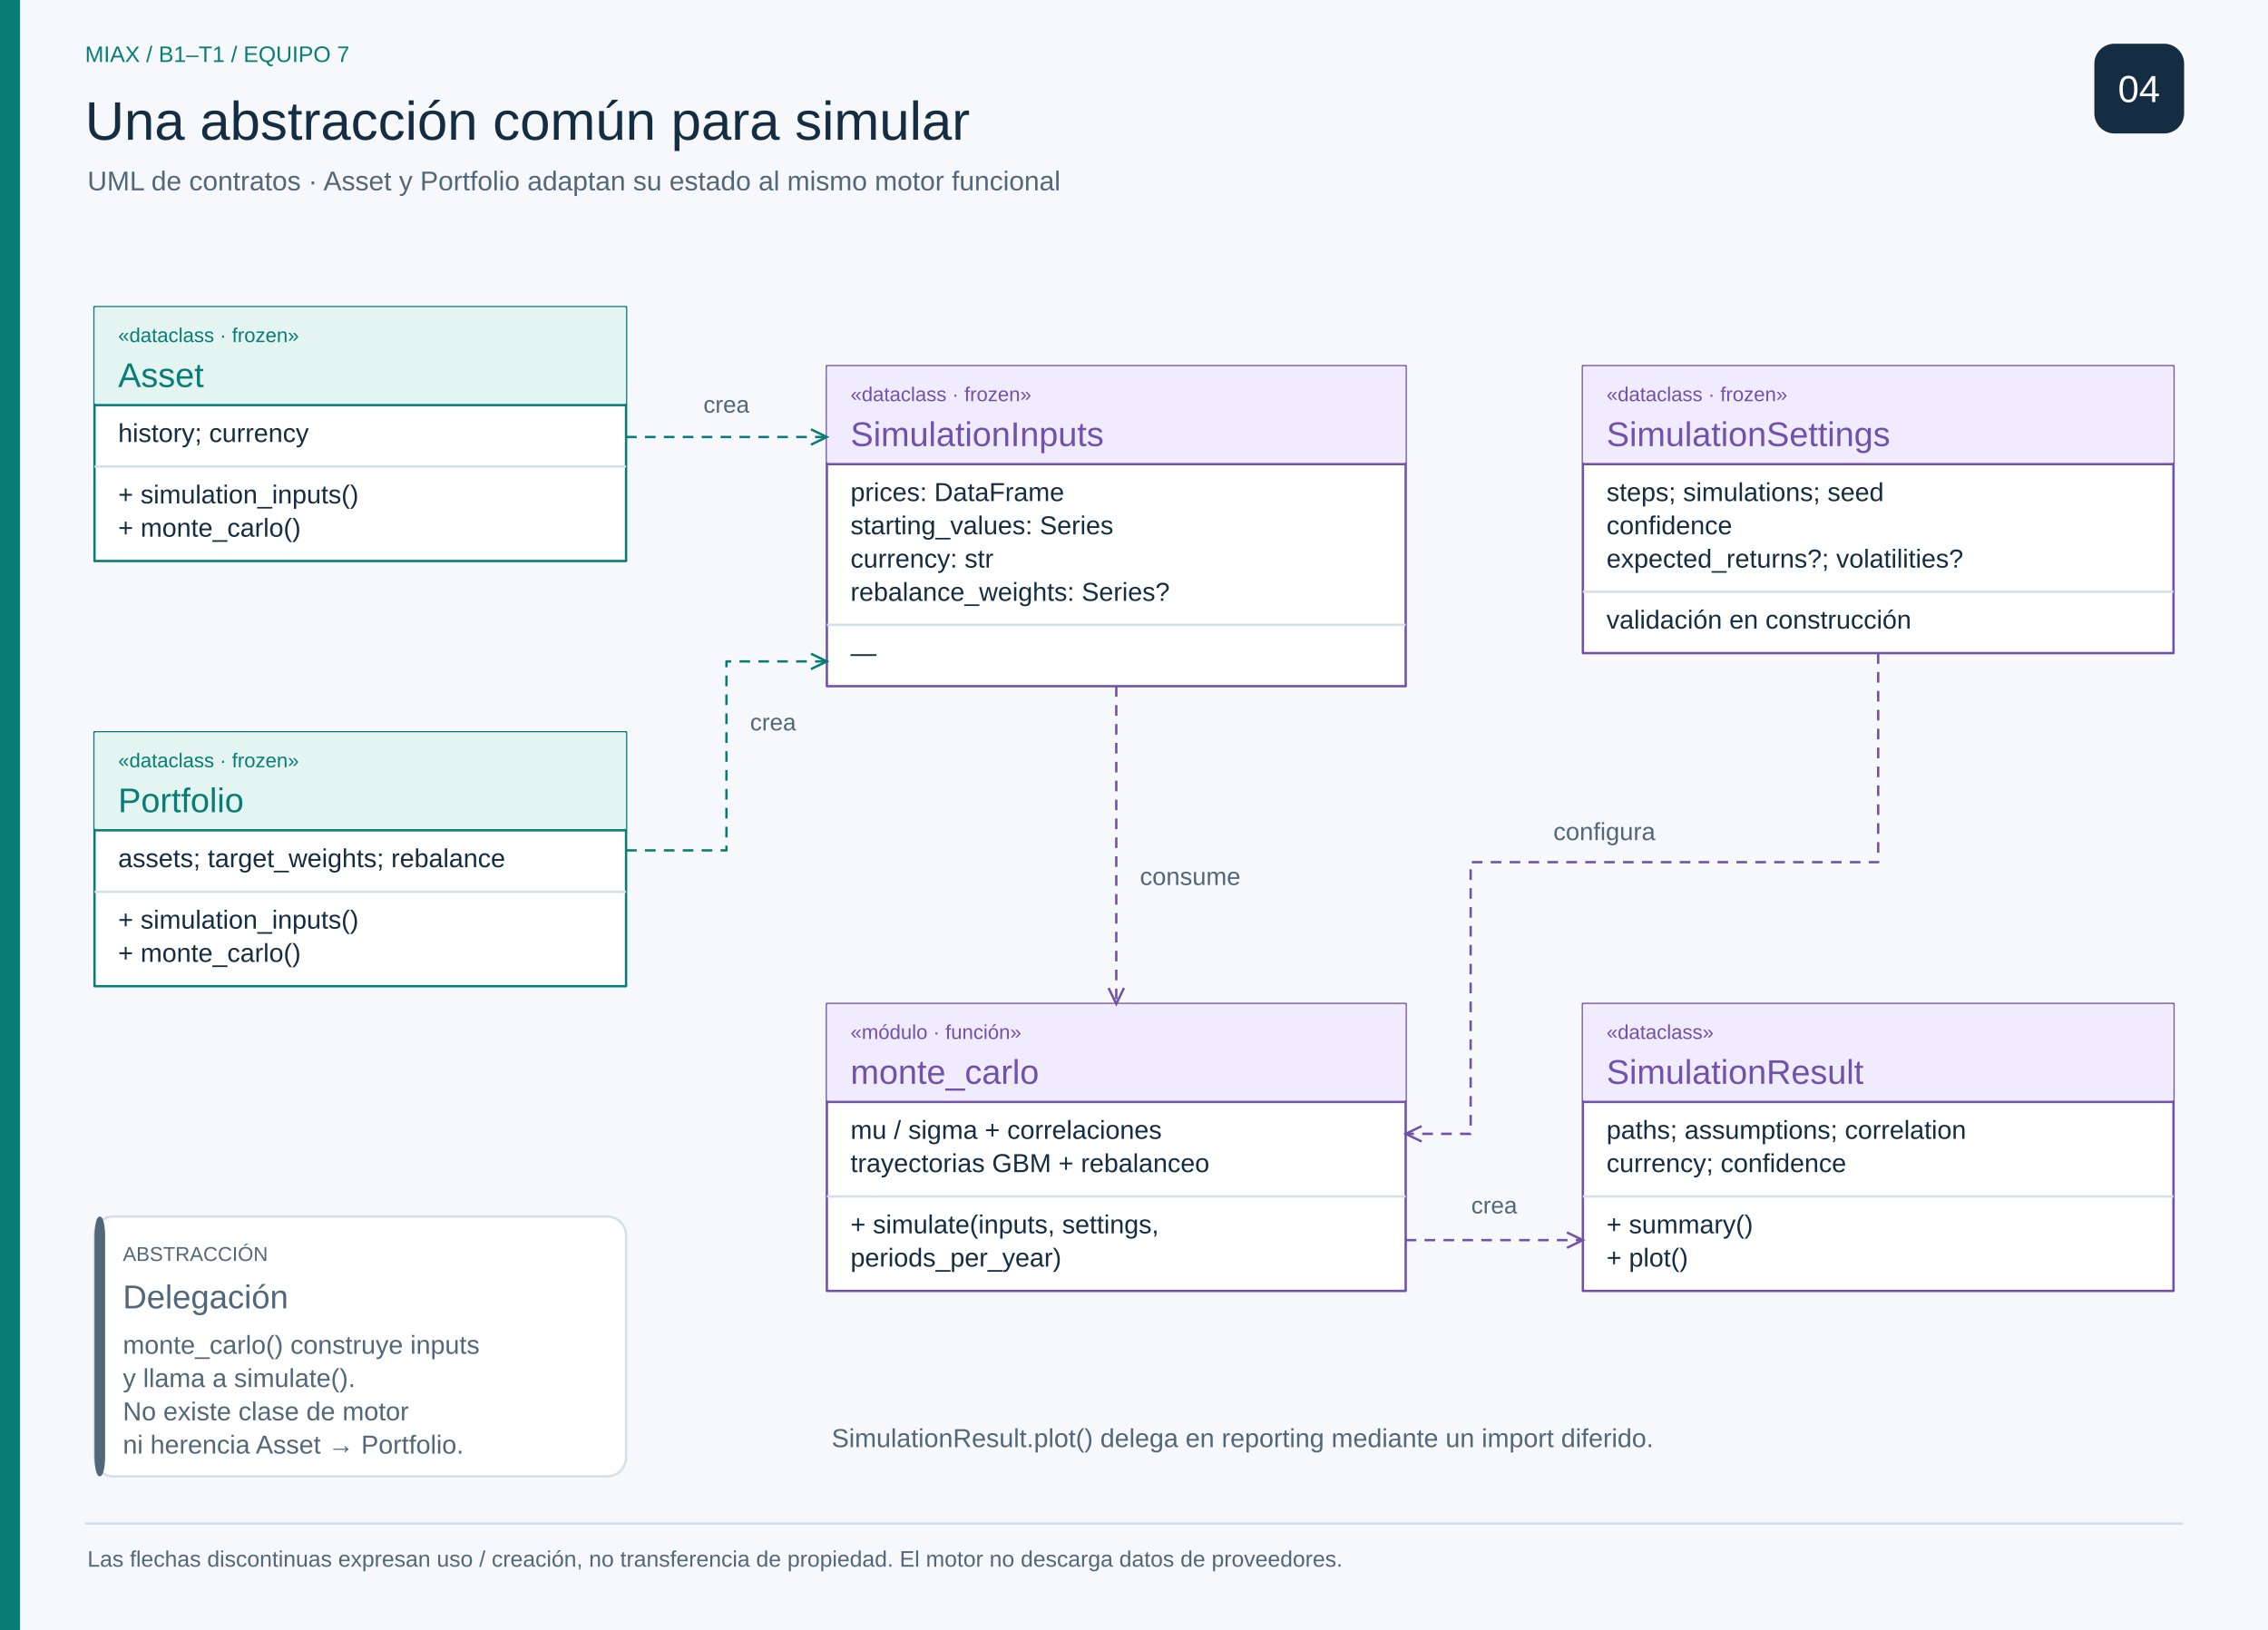
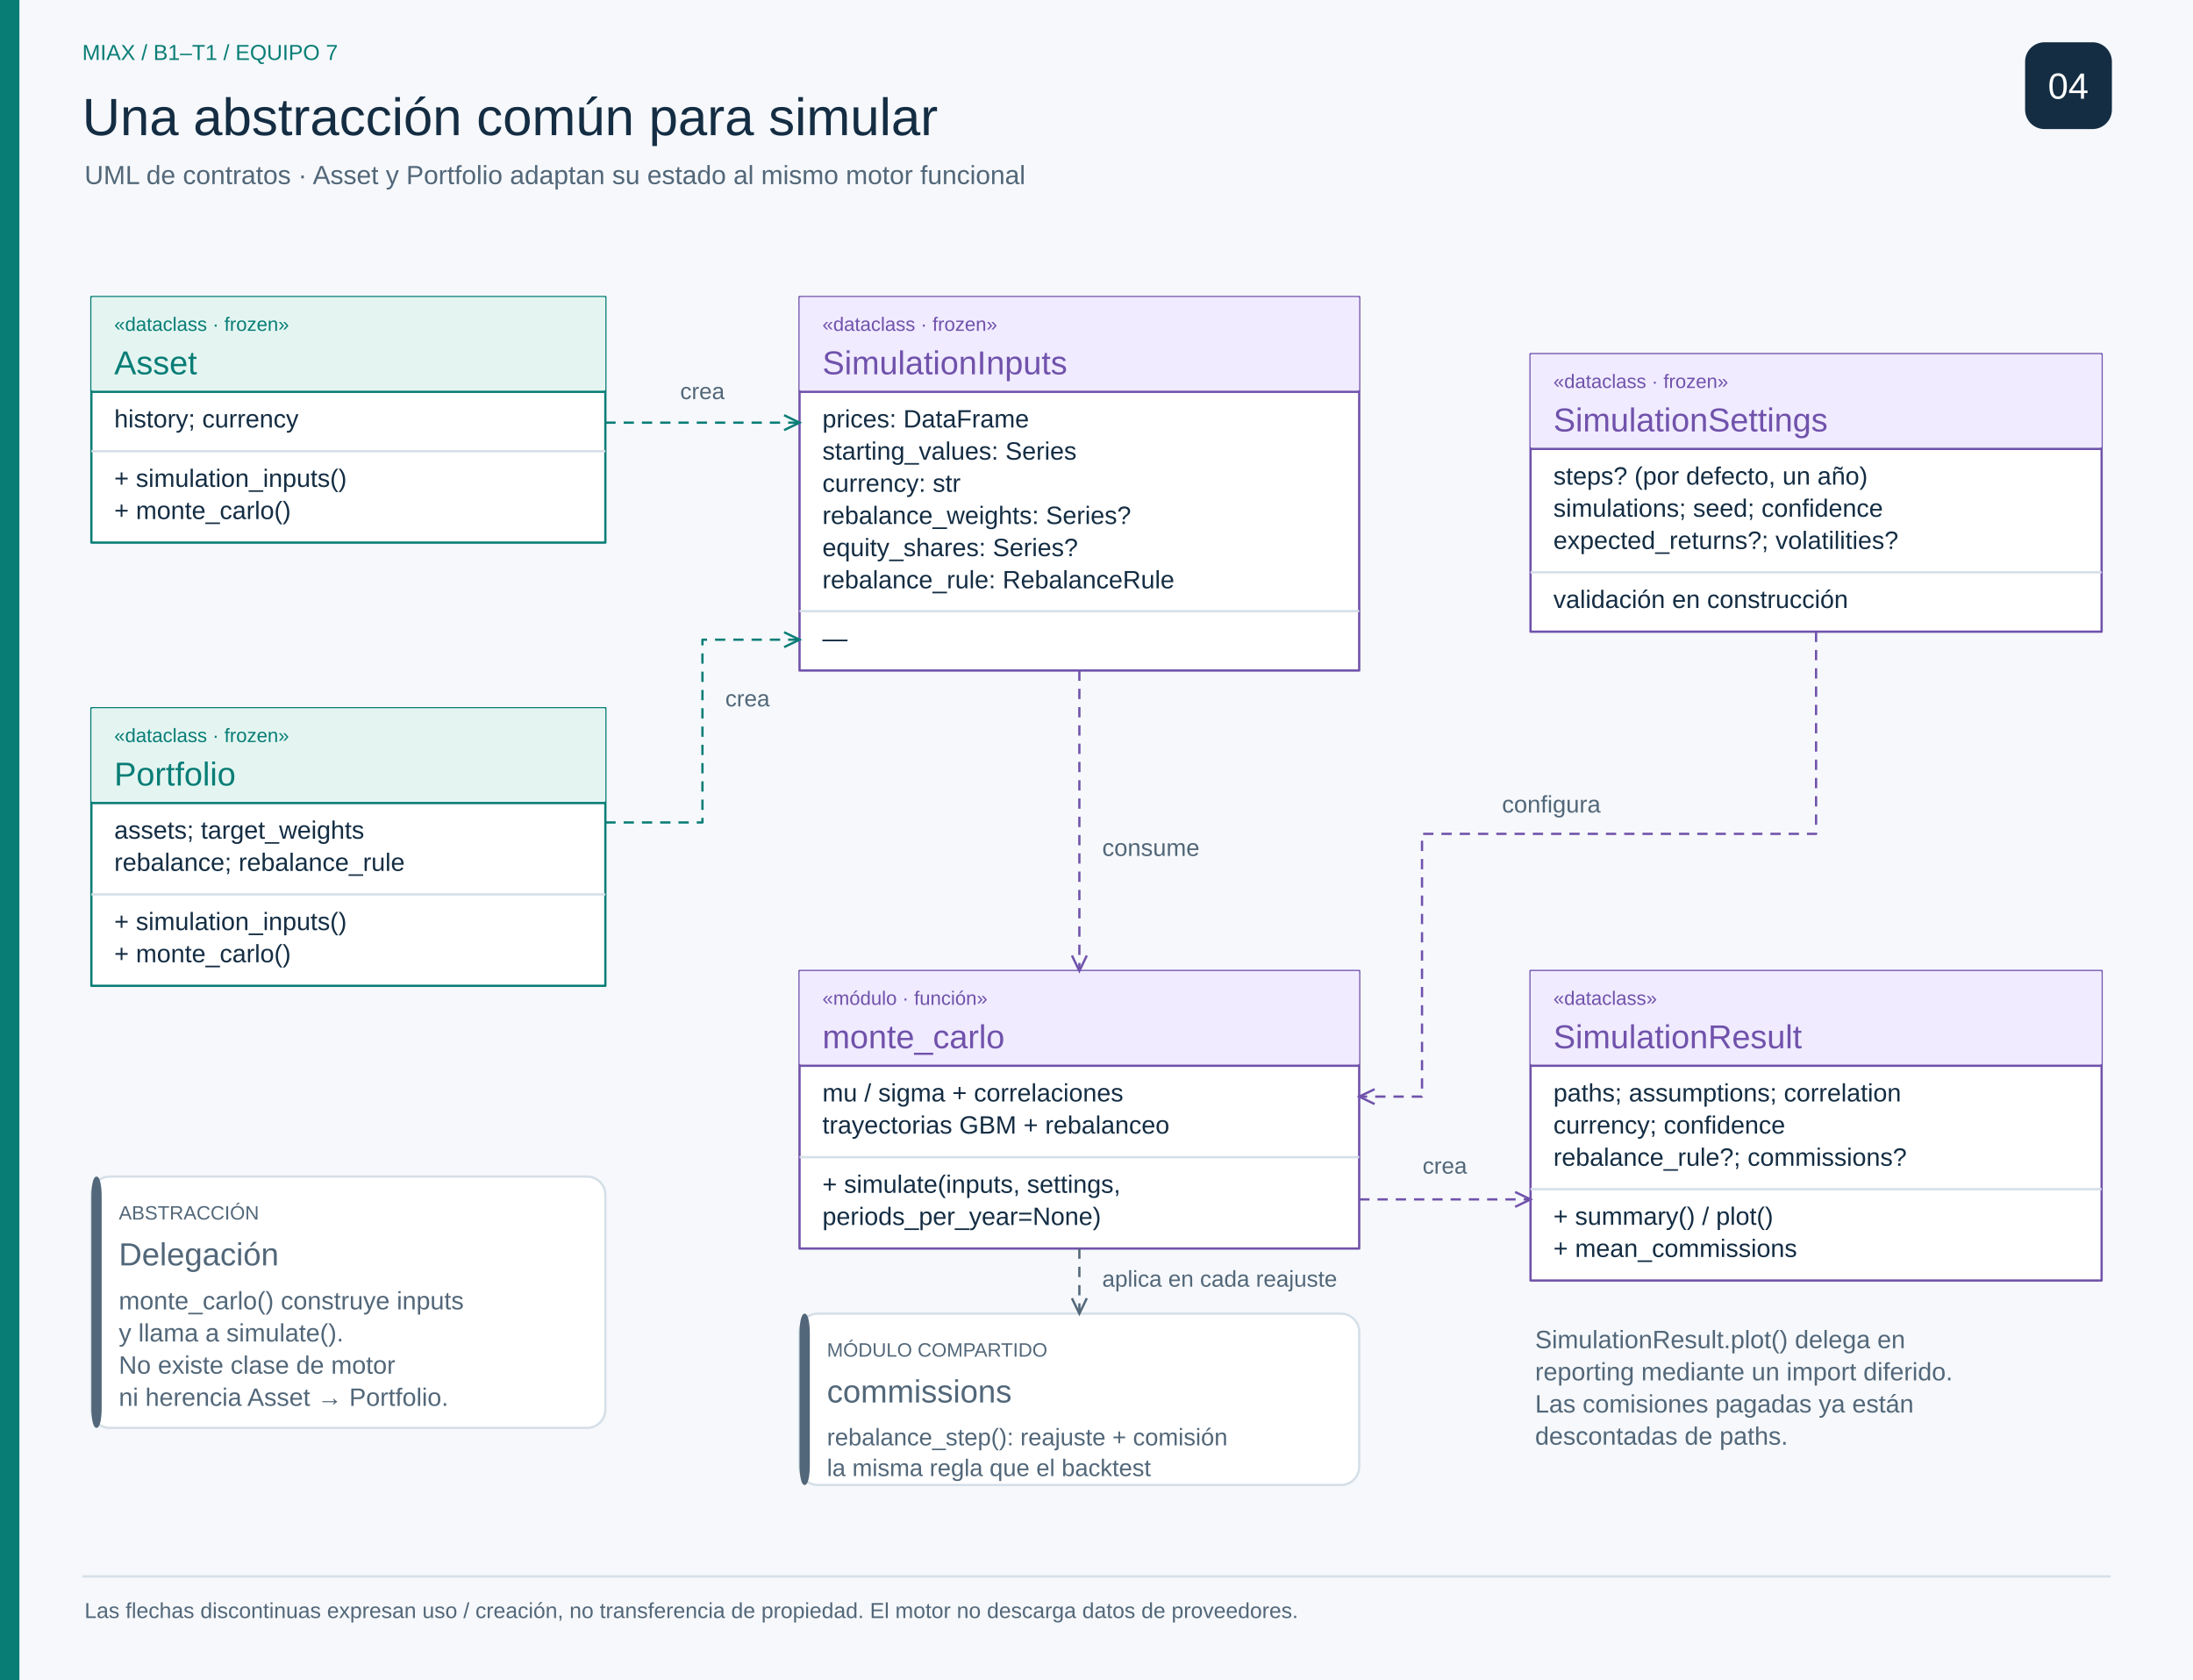
- <svg xmlns="http://www.w3.org/2000/svg" width="1920" height="1380" viewBox="0 0 1920 1380" role="img">
-   <rect x="0" y="0" width="1920" height="1380" rx="0" fill="#F6F8FB" stroke="#F6F8FB" stroke-width="2" stroke-linejoin="round" />
-   <rect x="0" y="0" width="16" height="1380" rx="0" fill="#087D76" stroke="#087D76" stroke-width="2" stroke-linejoin="round" />
+ <svg xmlns="http://www.w3.org/2000/svg" width="1920" height="1470" viewBox="0 0 1920 1470" role="img">
+   <rect x="0" y="0" width="1920" height="1470" rx="0" fill="#F6F8FB" stroke="#F6F8FB" stroke-width="2" stroke-linejoin="round" />
+   <rect x="0" y="0" width="16" height="1470" rx="0" fill="#087D76" stroke="#087D76" stroke-width="2" stroke-linejoin="round" />
  <text x="72" y="52.48" font-family="Arial, Helvetica, sans-serif" font-size="19" fill="#087D76">MIAX  /  B1–T1  /  EQUIPO 7</text>
  <text x="72" y="118.32" font-family="Arial, Helvetica, sans-serif" font-size="46" fill="#142D43">Una abstracción común para simular</text>
  <text x="74" y="161.16" font-family="Arial, Helvetica, sans-serif" font-size="23" fill="#526779">UML de contratos · Asset y Portfolio adaptan su estado al mismo motor funcional</text>
  <rect x="1774" y="38" width="74" height="74" rx="16" fill="#142D43" stroke="#142D43" stroke-width="2" stroke-linejoin="round" />
  <text x="1793.0" y="86.44" font-family="Arial, Helvetica, sans-serif" font-size="32" fill="#FFFFFF">04</text>
  <rect x="80" y="260" width="450" height="215" rx="0" fill="#FFFFFF" stroke="#087D76" stroke-width="2" stroke-linejoin="round" />
  <rect x="81" y="261" width="448" height="80" rx="0" fill="#E4F5F1" stroke="#E4F5F1" stroke-width="2" stroke-linejoin="round" />
  <text x="100" y="289.64" font-family="Arial, Helvetica, sans-serif" font-size="17" fill="#087D76">«dataclass · frozen»</text>
  <text x="100" y="327.68" font-family="Arial, Helvetica, sans-serif" font-size="29" fill="#087D76">Asset</text>
  <polyline points="80,343 530,343" fill="none" stroke="#087D76" stroke-width="2" stroke-linejoin="round" />
  <polyline points="80,395 530,395" fill="none" stroke="#D5DFE7" stroke-width="2" stroke-linejoin="round" />
  <text x="100" y="374.24" font-family="Arial, Helvetica, sans-serif" font-size="22" fill="#142D43">history; currency</text>
  <text x="100" y="426.24" font-family="Arial, Helvetica, sans-serif" font-size="22" fill="#142D43">+ simulation_inputs()</text>
  <text x="100" y="454.4" font-family="Arial, Helvetica, sans-serif" font-size="22" fill="#142D43">+ monte_carlo()</text>
-   <rect x="80" y="620" width="450" height="215" rx="0" fill="#FFFFFF" stroke="#087D76" stroke-width="2" stroke-linejoin="round" />
+   <rect x="80" y="620" width="450" height="243" rx="0" fill="#FFFFFF" stroke="#087D76" stroke-width="2" stroke-linejoin="round" />
  <rect x="81" y="621" width="448" height="80" rx="0" fill="#E4F5F1" stroke="#E4F5F1" stroke-width="2" stroke-linejoin="round" />
  <text x="100" y="649.64" font-family="Arial, Helvetica, sans-serif" font-size="17" fill="#087D76">«dataclass · frozen»</text>
  <text x="100" y="687.68" font-family="Arial, Helvetica, sans-serif" font-size="29" fill="#087D76">Portfolio</text>
  <polyline points="80,703 530,703" fill="none" stroke="#087D76" stroke-width="2" stroke-linejoin="round" />
-   <polyline points="80,755 530,755" fill="none" stroke="#D5DFE7" stroke-width="2" stroke-linejoin="round" />
-   <text x="100" y="734.24" font-family="Arial, Helvetica, sans-serif" font-size="22" fill="#142D43">assets; target_weights; rebalance</text>
-   <text x="100" y="786.24" font-family="Arial, Helvetica, sans-serif" font-size="22" fill="#142D43">+ simulation_inputs()</text>
-   <text x="100" y="814.4" font-family="Arial, Helvetica, sans-serif" font-size="22" fill="#142D43">+ monte_carlo()</text>
-   <rect x="700" y="310" width="490" height="271" rx="0" fill="#FFFFFF" stroke="#7052AB" stroke-width="2" stroke-linejoin="round" />
-   <rect x="701" y="311" width="488" height="80" rx="0" fill="#F0EBFF" stroke="#F0EBFF" stroke-width="2" stroke-linejoin="round" />
-   <text x="720" y="339.64" font-family="Arial, Helvetica, sans-serif" font-size="17" fill="#7052AB">«dataclass · frozen»</text>
-   <text x="720" y="377.68" font-family="Arial, Helvetica, sans-serif" font-size="29" fill="#7052AB">SimulationInputs</text>
-   <polyline points="700,393 1190,393" fill="none" stroke="#7052AB" stroke-width="2" stroke-linejoin="round" />
-   <polyline points="700,529 1190,529" fill="none" stroke="#D5DFE7" stroke-width="2" stroke-linejoin="round" />
-   <text x="720" y="424.24" font-family="Arial, Helvetica, sans-serif" font-size="22" fill="#142D43">prices: DataFrame</text>
-   <text x="720" y="452.4" font-family="Arial, Helvetica, sans-serif" font-size="22" fill="#142D43">starting_values: Series</text>
-   <text x="720" y="480.56" font-family="Arial, Helvetica, sans-serif" font-size="22" fill="#142D43">currency: str</text>
-   <text x="720" y="508.72" font-family="Arial, Helvetica, sans-serif" font-size="22" fill="#142D43">rebalance_weights: Series?</text>
-   <text x="720" y="560.24" font-family="Arial, Helvetica, sans-serif" font-size="22" fill="#142D43">—</text>
+   <polyline points="80,783 530,783" fill="none" stroke="#D5DFE7" stroke-width="2" stroke-linejoin="round" />
+   <text x="100" y="734.24" font-family="Arial, Helvetica, sans-serif" font-size="22" fill="#142D43">assets; target_weights</text>
+   <text x="100" y="762.4" font-family="Arial, Helvetica, sans-serif" font-size="22" fill="#142D43">rebalance; rebalance_rule</text>
+   <text x="100" y="814.24" font-family="Arial, Helvetica, sans-serif" font-size="22" fill="#142D43">+ simulation_inputs()</text>
+   <text x="100" y="842.4" font-family="Arial, Helvetica, sans-serif" font-size="22" fill="#142D43">+ monte_carlo()</text>
+   <rect x="700" y="260" width="490" height="327" rx="0" fill="#FFFFFF" stroke="#7052AB" stroke-width="2" stroke-linejoin="round" />
+   <rect x="701" y="261" width="488" height="80" rx="0" fill="#F0EBFF" stroke="#F0EBFF" stroke-width="2" stroke-linejoin="round" />
+   <text x="720" y="289.64" font-family="Arial, Helvetica, sans-serif" font-size="17" fill="#7052AB">«dataclass · frozen»</text>
+   <text x="720" y="327.68" font-family="Arial, Helvetica, sans-serif" font-size="29" fill="#7052AB">SimulationInputs</text>
+   <polyline points="700,343 1190,343" fill="none" stroke="#7052AB" stroke-width="2" stroke-linejoin="round" />
+   <polyline points="700,535 1190,535" fill="none" stroke="#D5DFE7" stroke-width="2" stroke-linejoin="round" />
+   <text x="720" y="374.24" font-family="Arial, Helvetica, sans-serif" font-size="22" fill="#142D43">prices: DataFrame</text>
+   <text x="720" y="402.4" font-family="Arial, Helvetica, sans-serif" font-size="22" fill="#142D43">starting_values: Series</text>
+   <text x="720" y="430.56" font-family="Arial, Helvetica, sans-serif" font-size="22" fill="#142D43">currency: str</text>
+   <text x="720" y="458.72" font-family="Arial, Helvetica, sans-serif" font-size="22" fill="#142D43">rebalance_weights: Series?</text>
+   <text x="720" y="486.88" font-family="Arial, Helvetica, sans-serif" font-size="22" fill="#142D43">equity_shares: Series?</text>
+   <text x="720" y="515.04" font-family="Arial, Helvetica, sans-serif" font-size="22" fill="#142D43">rebalance_rule: RebalanceRule</text>
+   <text x="720" y="566.24" font-family="Arial, Helvetica, sans-serif" font-size="22" fill="#142D43">—</text>
  <rect x="1340" y="310" width="500" height="243" rx="0" fill="#FFFFFF" stroke="#7052AB" stroke-width="2" stroke-linejoin="round" />
  <rect x="1341" y="311" width="498" height="80" rx="0" fill="#F0EBFF" stroke="#F0EBFF" stroke-width="2" stroke-linejoin="round" />
  <text x="1360" y="339.64" font-family="Arial, Helvetica, sans-serif" font-size="17" fill="#7052AB">«dataclass · frozen»</text>
  <text x="1360" y="377.68" font-family="Arial, Helvetica, sans-serif" font-size="29" fill="#7052AB">SimulationSettings</text>
  <polyline points="1340,393 1840,393" fill="none" stroke="#7052AB" stroke-width="2" stroke-linejoin="round" />
  <polyline points="1340,501 1840,501" fill="none" stroke="#D5DFE7" stroke-width="2" stroke-linejoin="round" />
-   <text x="1360" y="424.24" font-family="Arial, Helvetica, sans-serif" font-size="22" fill="#142D43">steps; simulations; seed</text>
-   <text x="1360" y="452.4" font-family="Arial, Helvetica, sans-serif" font-size="22" fill="#142D43">confidence</text>
+   <text x="1360" y="424.24" font-family="Arial, Helvetica, sans-serif" font-size="22" fill="#142D43">steps? (por defecto, un año)</text>
+   <text x="1360" y="452.4" font-family="Arial, Helvetica, sans-serif" font-size="22" fill="#142D43">simulations; seed; confidence</text>
  <text x="1360" y="480.56" font-family="Arial, Helvetica, sans-serif" font-size="22" fill="#142D43">expected_returns?; volatilities?</text>
  <text x="1360" y="532.24" font-family="Arial, Helvetica, sans-serif" font-size="22" fill="#142D43">validación en construcción</text>
  <rect x="700" y="850" width="490" height="243" rx="0" fill="#FFFFFF" stroke="#7052AB" stroke-width="2" stroke-linejoin="round" />
  <rect x="701" y="851" width="488" height="80" rx="0" fill="#F0EBFF" stroke="#F0EBFF" stroke-width="2" stroke-linejoin="round" />
  <text x="720" y="879.64" font-family="Arial, Helvetica, sans-serif" font-size="17" fill="#7052AB">«módulo · función»</text>
  <text x="720" y="917.68" font-family="Arial, Helvetica, sans-serif" font-size="29" fill="#7052AB">monte_carlo</text>
  <polyline points="700,933 1190,933" fill="none" stroke="#7052AB" stroke-width="2" stroke-linejoin="round" />
  <polyline points="700,1013 1190,1013" fill="none" stroke="#D5DFE7" stroke-width="2" stroke-linejoin="round" />
  <text x="720" y="964.24" font-family="Arial, Helvetica, sans-serif" font-size="22" fill="#142D43">mu / sigma + correlaciones</text>
  <text x="720" y="992.4" font-family="Arial, Helvetica, sans-serif" font-size="22" fill="#142D43">trayectorias GBM + rebalanceo</text>
  <text x="720" y="1044.24" font-family="Arial, Helvetica, sans-serif" font-size="22" fill="#142D43">+ simulate(inputs, settings,</text>
-   <text x="720" y="1072.4" font-family="Arial, Helvetica, sans-serif" font-size="22" fill="#142D43">    periods_per_year)</text>
-   <rect x="1340" y="850" width="500" height="243" rx="0" fill="#FFFFFF" stroke="#7052AB" stroke-width="2" stroke-linejoin="round" />
+   <text x="720" y="1072.4" font-family="Arial, Helvetica, sans-serif" font-size="22" fill="#142D43">    periods_per_year=None)</text>
+   <rect x="1340" y="850" width="500" height="271" rx="0" fill="#FFFFFF" stroke="#7052AB" stroke-width="2" stroke-linejoin="round" />
  <rect x="1341" y="851" width="498" height="80" rx="0" fill="#F0EBFF" stroke="#F0EBFF" stroke-width="2" stroke-linejoin="round" />
  <text x="1360" y="879.64" font-family="Arial, Helvetica, sans-serif" font-size="17" fill="#7052AB">«dataclass»</text>
  <text x="1360" y="917.68" font-family="Arial, Helvetica, sans-serif" font-size="29" fill="#7052AB">SimulationResult</text>
  <polyline points="1340,933 1840,933" fill="none" stroke="#7052AB" stroke-width="2" stroke-linejoin="round" />
-   <polyline points="1340,1013 1840,1013" fill="none" stroke="#D5DFE7" stroke-width="2" stroke-linejoin="round" />
+   <polyline points="1340,1041 1840,1041" fill="none" stroke="#D5DFE7" stroke-width="2" stroke-linejoin="round" />
  <text x="1360" y="964.24" font-family="Arial, Helvetica, sans-serif" font-size="22" fill="#142D43">paths; assumptions; correlation</text>
  <text x="1360" y="992.4" font-family="Arial, Helvetica, sans-serif" font-size="22" fill="#142D43">currency; confidence</text>
-   <text x="1360" y="1044.24" font-family="Arial, Helvetica, sans-serif" font-size="22" fill="#142D43">+ summary()</text>
-   <text x="1360" y="1072.4" font-family="Arial, Helvetica, sans-serif" font-size="22" fill="#142D43">+ plot()</text>
+   <text x="1360" y="1020.56" font-family="Arial, Helvetica, sans-serif" font-size="22" fill="#142D43">rebalance_rule?; commissions?</text>
+   <text x="1360" y="1072.24" font-family="Arial, Helvetica, sans-serif" font-size="22" fill="#142D43">+ summary() / plot()</text>
+   <text x="1360" y="1100.4" font-family="Arial, Helvetica, sans-serif" font-size="22" fill="#142D43">+ mean_commissions</text>
+   <rect x="700" y="1150" width="490" height="150" rx="16" fill="#FFFFFF" stroke="#D5DFE7" stroke-width="2" stroke-linejoin="round" />
+   <rect x="701" y="1151" width="7" height="148" rx="16" fill="#526779" stroke="#526779" stroke-width="2" stroke-linejoin="round" />
+   <text x="724" y="1187.64" font-family="Arial, Helvetica, sans-serif" font-size="17" fill="#526779">MÓDULO COMPARTIDO</text>
+   <text x="724" y="1227.76" font-family="Arial, Helvetica, sans-serif" font-size="28" fill="#526779">commissions</text>
+   <text x="724" y="1265.32" font-family="Arial, Helvetica, sans-serif" font-size="21" fill="#526779">rebalance_step(): reajuste + comisión</text>
+   <text x="724" y="1292.2" font-family="Arial, Helvetica, sans-serif" font-size="21" fill="#526779">la misma regla que el backtest</text>
+   <polyline points="945,1093 945,1150" fill="none" stroke="#526779" stroke-width="2" stroke-linejoin="round" stroke-dasharray="9 7" />
+   <polyline points="938.476,1136.493 945,1150 951.524,1136.493" fill="none" stroke="#526779" stroke-width="2" />
+   <rect x="959" y="1105" width="219.0" height="33.6" rx="16" fill="#F6F8FB" stroke="#F6F8FB" stroke-width="2" stroke-linejoin="round" />
+   <text x="965" y="1126.4" font-family="Arial, Helvetica, sans-serif" font-size="20" fill="#526779">aplica en cada reajuste</text>
  <polyline points="530,370 700,370" fill="none" stroke="#087D76" stroke-width="2" stroke-linejoin="round" stroke-dasharray="9 7" />
  <polyline points="686.493,376.524 700,370 686.493,363.476" fill="none" stroke="#087D76" stroke-width="2" />
  <rect x="588.5" y="328" width="53.0" height="33.6" rx="16" fill="#F6F8FB" stroke="#F6F8FB" stroke-width="2" stroke-linejoin="round" />
  <text x="595.5" y="349.4" font-family="Arial, Helvetica, sans-serif" font-size="20" fill="#526779">crea</text>
  <polyline points="530,720 615,720 615,560 700,560" fill="none" stroke="#087D76" stroke-width="2" stroke-linejoin="round" stroke-dasharray="9 7" />
  <polyline points="686.493,566.524 700,560 686.493,553.476" fill="none" stroke="#087D76" stroke-width="2" />
  <rect x="629" y="597" width="53.0" height="33.6" rx="16" fill="#F6F8FB" stroke="#F6F8FB" stroke-width="2" stroke-linejoin="round" />
  <text x="635" y="618.4" font-family="Arial, Helvetica, sans-serif" font-size="20" fill="#526779">crea</text>
-   <polyline points="945,581 945,850" fill="none" stroke="#7052AB" stroke-width="2" stroke-linejoin="round" stroke-dasharray="9 7" />
+   <polyline points="945,587 945,850" fill="none" stroke="#7052AB" stroke-width="2" stroke-linejoin="round" stroke-dasharray="9 7" />
  <polyline points="938.476,836.493 945,850 951.524,836.493" fill="none" stroke="#7052AB" stroke-width="2" />
  <rect x="959" y="727" width="102.0" height="34.88" rx="16" fill="#F6F8FB" stroke="#F6F8FB" stroke-width="2" stroke-linejoin="round" />
  <text x="965" y="749.32" font-family="Arial, Helvetica, sans-serif" font-size="21" fill="#526779">consume</text>
  <polyline points="1590,553 1590,730 1245,730 1245,960 1190,960" fill="none" stroke="#7052AB" stroke-width="2" stroke-linejoin="round" stroke-dasharray="9 7" />
  <polyline points="1203.507,953.476 1190,960 1203.507,966.524" fill="none" stroke="#7052AB" stroke-width="2" />
  <rect x="1309" y="689" width="103.0" height="34.88" rx="16" fill="#F6F8FB" stroke="#F6F8FB" stroke-width="2" stroke-linejoin="round" />
  <text x="1315" y="711.32" font-family="Arial, Helvetica, sans-serif" font-size="21" fill="#526779">configura</text>
  <polyline points="1190,1050 1340,1050" fill="none" stroke="#7052AB" stroke-width="2" stroke-linejoin="round" stroke-dasharray="9 7" />
  <polyline points="1326.493,1056.524 1340,1050 1326.493,1043.476" fill="none" stroke="#7052AB" stroke-width="2" />
  <rect x="1238.5" y="1006" width="53.0" height="33.6" rx="16" fill="#F6F8FB" stroke="#F6F8FB" stroke-width="2" stroke-linejoin="round" />
  <text x="1245.5" y="1027.4" font-family="Arial, Helvetica, sans-serif" font-size="20" fill="#526779">crea</text>
  <rect x="80" y="1030" width="450" height="220" rx="16" fill="#FFFFFF" stroke="#D5DFE7" stroke-width="2" stroke-linejoin="round" />
  <rect x="81" y="1031" width="7" height="218" rx="16" fill="#526779" stroke="#526779" stroke-width="2" stroke-linejoin="round" />
  <text x="104" y="1067.64" font-family="Arial, Helvetica, sans-serif" font-size="17" fill="#526779">ABSTRACCIÓN</text>
  <text x="104" y="1107.76" font-family="Arial, Helvetica, sans-serif" font-size="28" fill="#526779">Delegación</text>
  <text x="104" y="1146.24" font-family="Arial, Helvetica, sans-serif" font-size="22" fill="#526779">monte_carlo() construye inputs</text>
  <text x="104" y="1174.4" font-family="Arial, Helvetica, sans-serif" font-size="22" fill="#526779">y llama a simulate().</text>
  <text x="104" y="1202.56" font-family="Arial, Helvetica, sans-serif" font-size="22" fill="#526779">No existe clase de motor</text>
  <text x="104" y="1230.72" font-family="Arial, Helvetica, sans-serif" font-size="22" fill="#526779">ni herencia Asset → Portfolio.</text>
-   <text x="704" y="1225.24" font-family="Arial, Helvetica, sans-serif" font-size="22" fill="#526779">SimulationResult.plot() delega en reporting mediante un import diferido.</text>
-   <polyline points="72,1290 1848,1290" fill="none" stroke="#D5DFE7" stroke-width="2" stroke-linejoin="round" />
-   <text x="74" y="1326.48" font-family="Arial, Helvetica, sans-serif" font-size="19" fill="#526779">Las flechas discontinuas expresan uso / creación, no transferencia de propiedad. El motor no descarga datos de proveedores.</text>
+   <text x="1344" y="1180.24" font-family="Arial, Helvetica, sans-serif" font-size="22" fill="#526779">SimulationResult.plot() delega en</text>
+   <text x="1344" y="1208.4" font-family="Arial, Helvetica, sans-serif" font-size="22" fill="#526779">reporting mediante un import diferido.</text>
+   <text x="1344" y="1236.56" font-family="Arial, Helvetica, sans-serif" font-size="22" fill="#526779">Las comisiones pagadas ya están</text>
+   <text x="1344" y="1264.72" font-family="Arial, Helvetica, sans-serif" font-size="22" fill="#526779">descontadas de paths.</text>
+   <polyline points="72,1380 1848,1380" fill="none" stroke="#D5DFE7" stroke-width="2" stroke-linejoin="round" />
+   <text x="74" y="1416.48" font-family="Arial, Helvetica, sans-serif" font-size="19" fill="#526779">Las flechas discontinuas expresan uso / creación, no transferencia de propiedad. El motor no descarga datos de proveedores.</text>
</svg>
